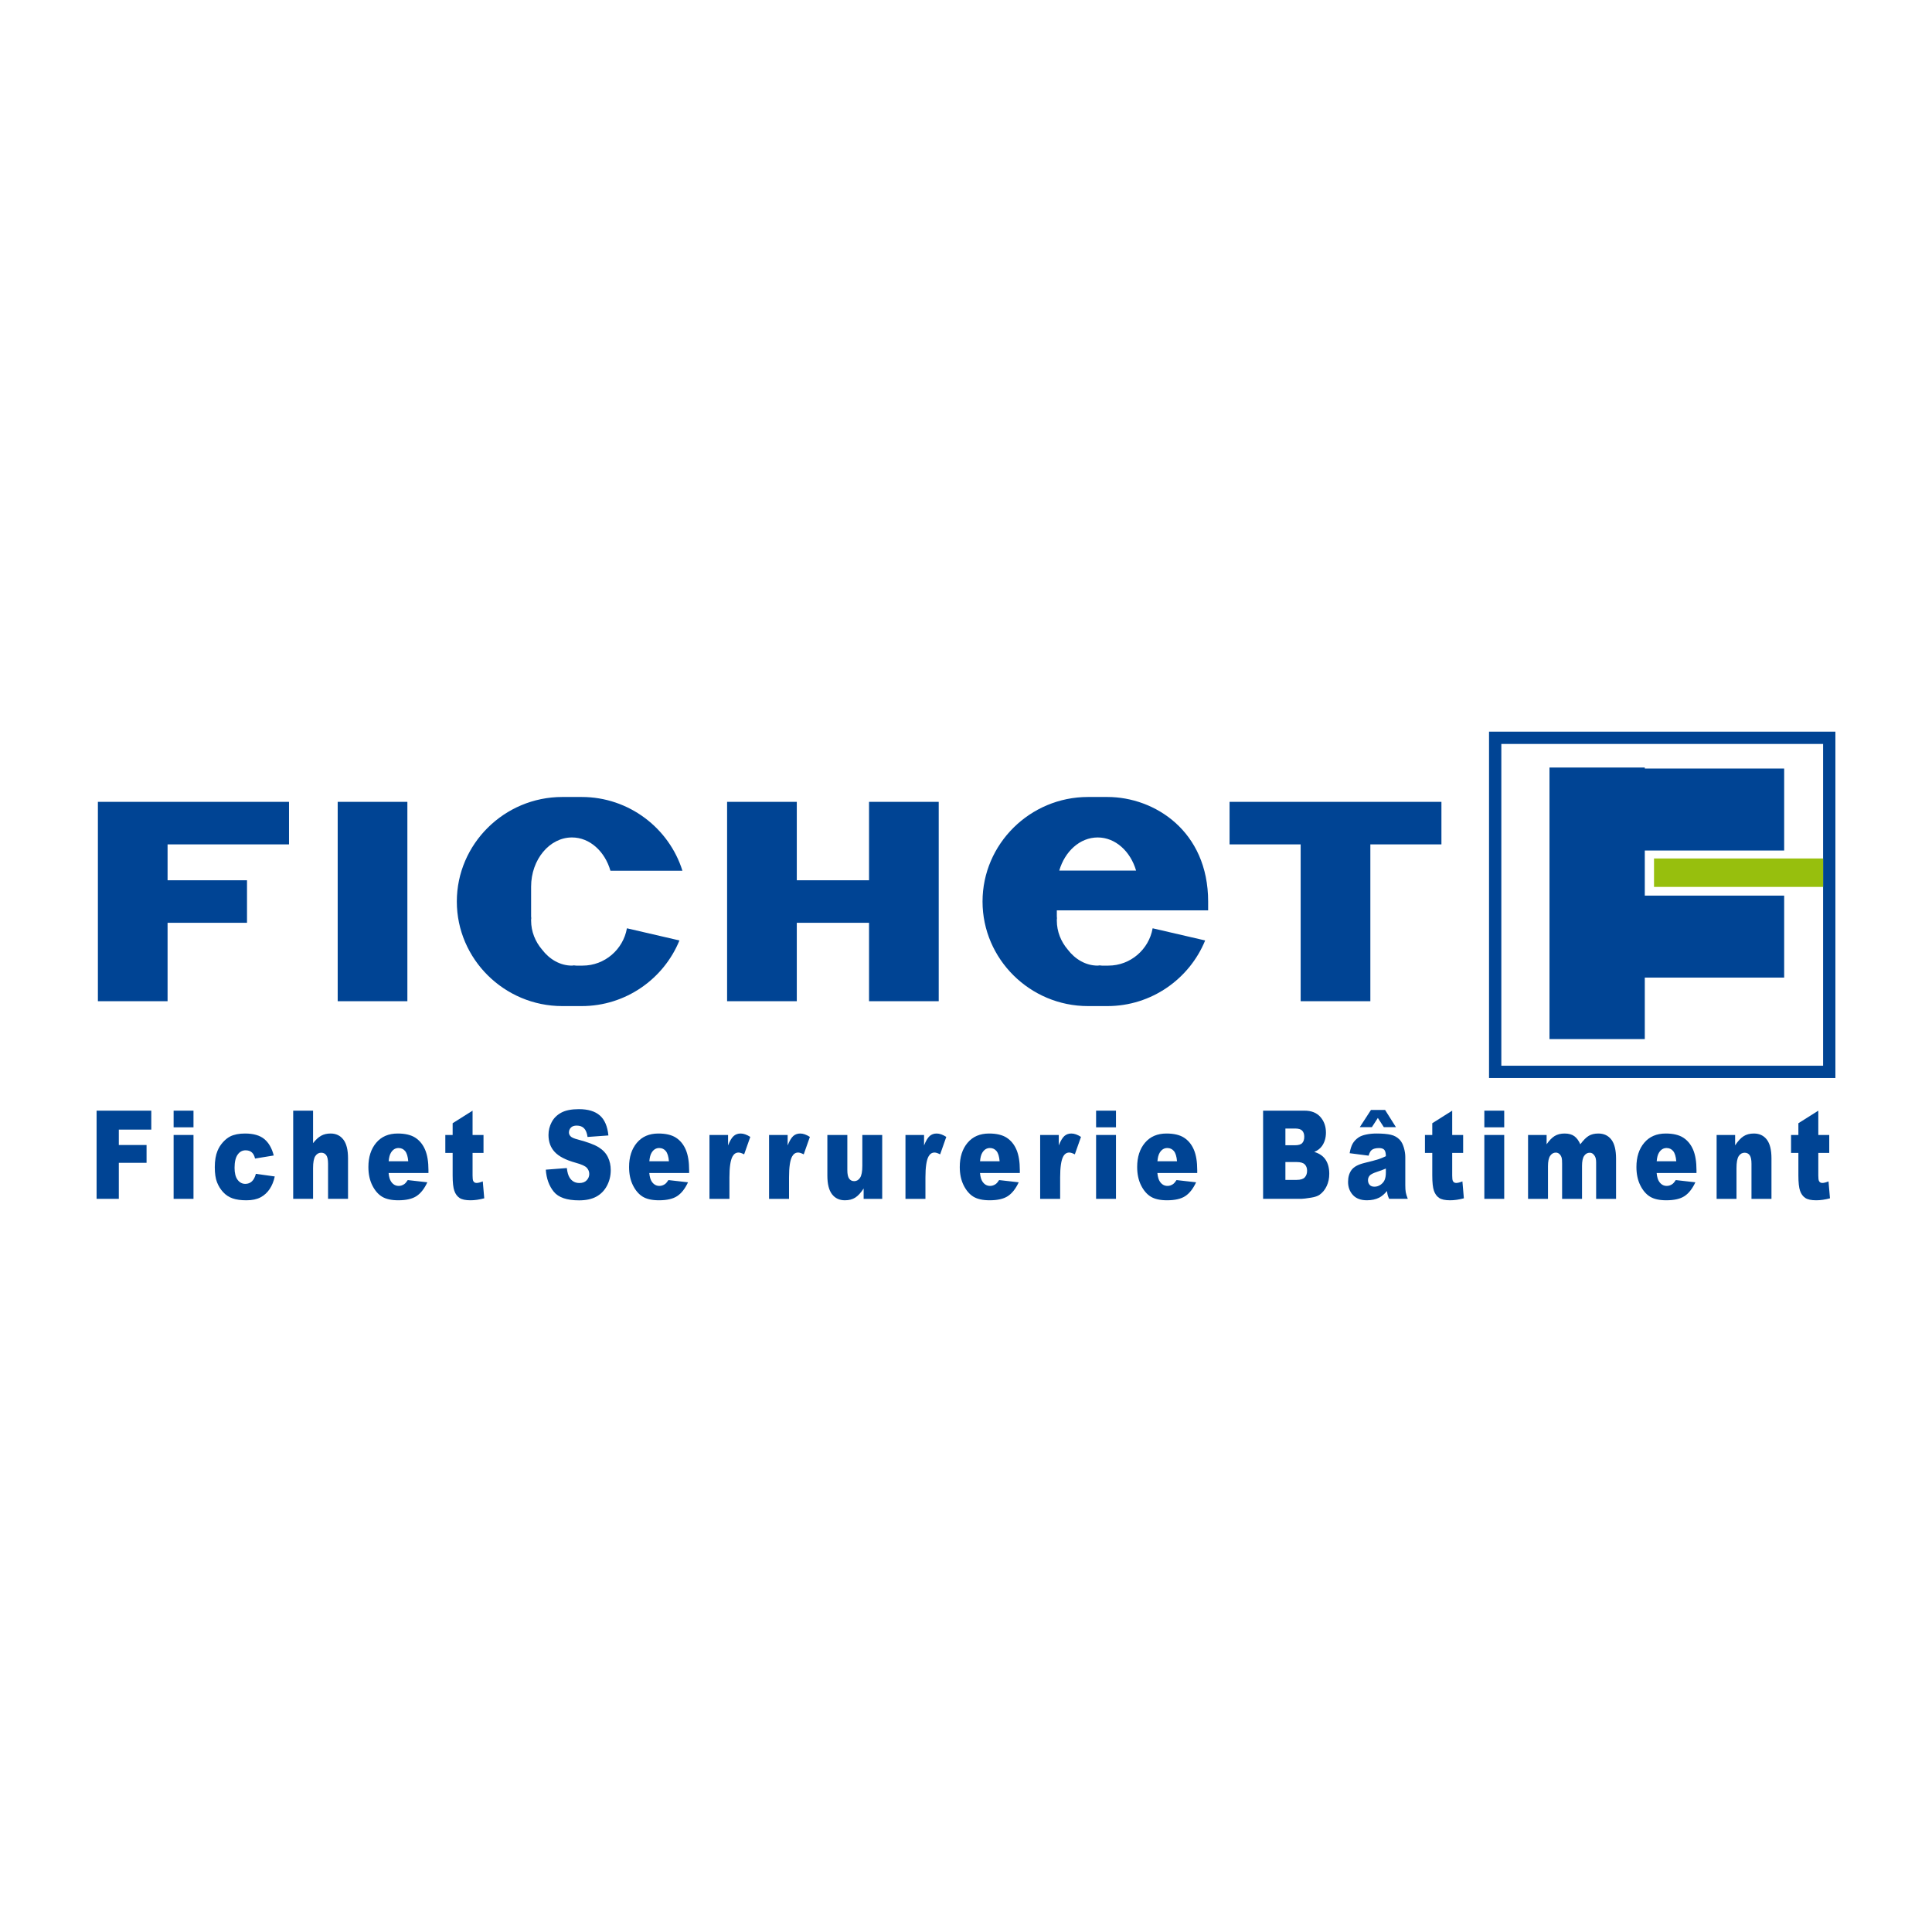
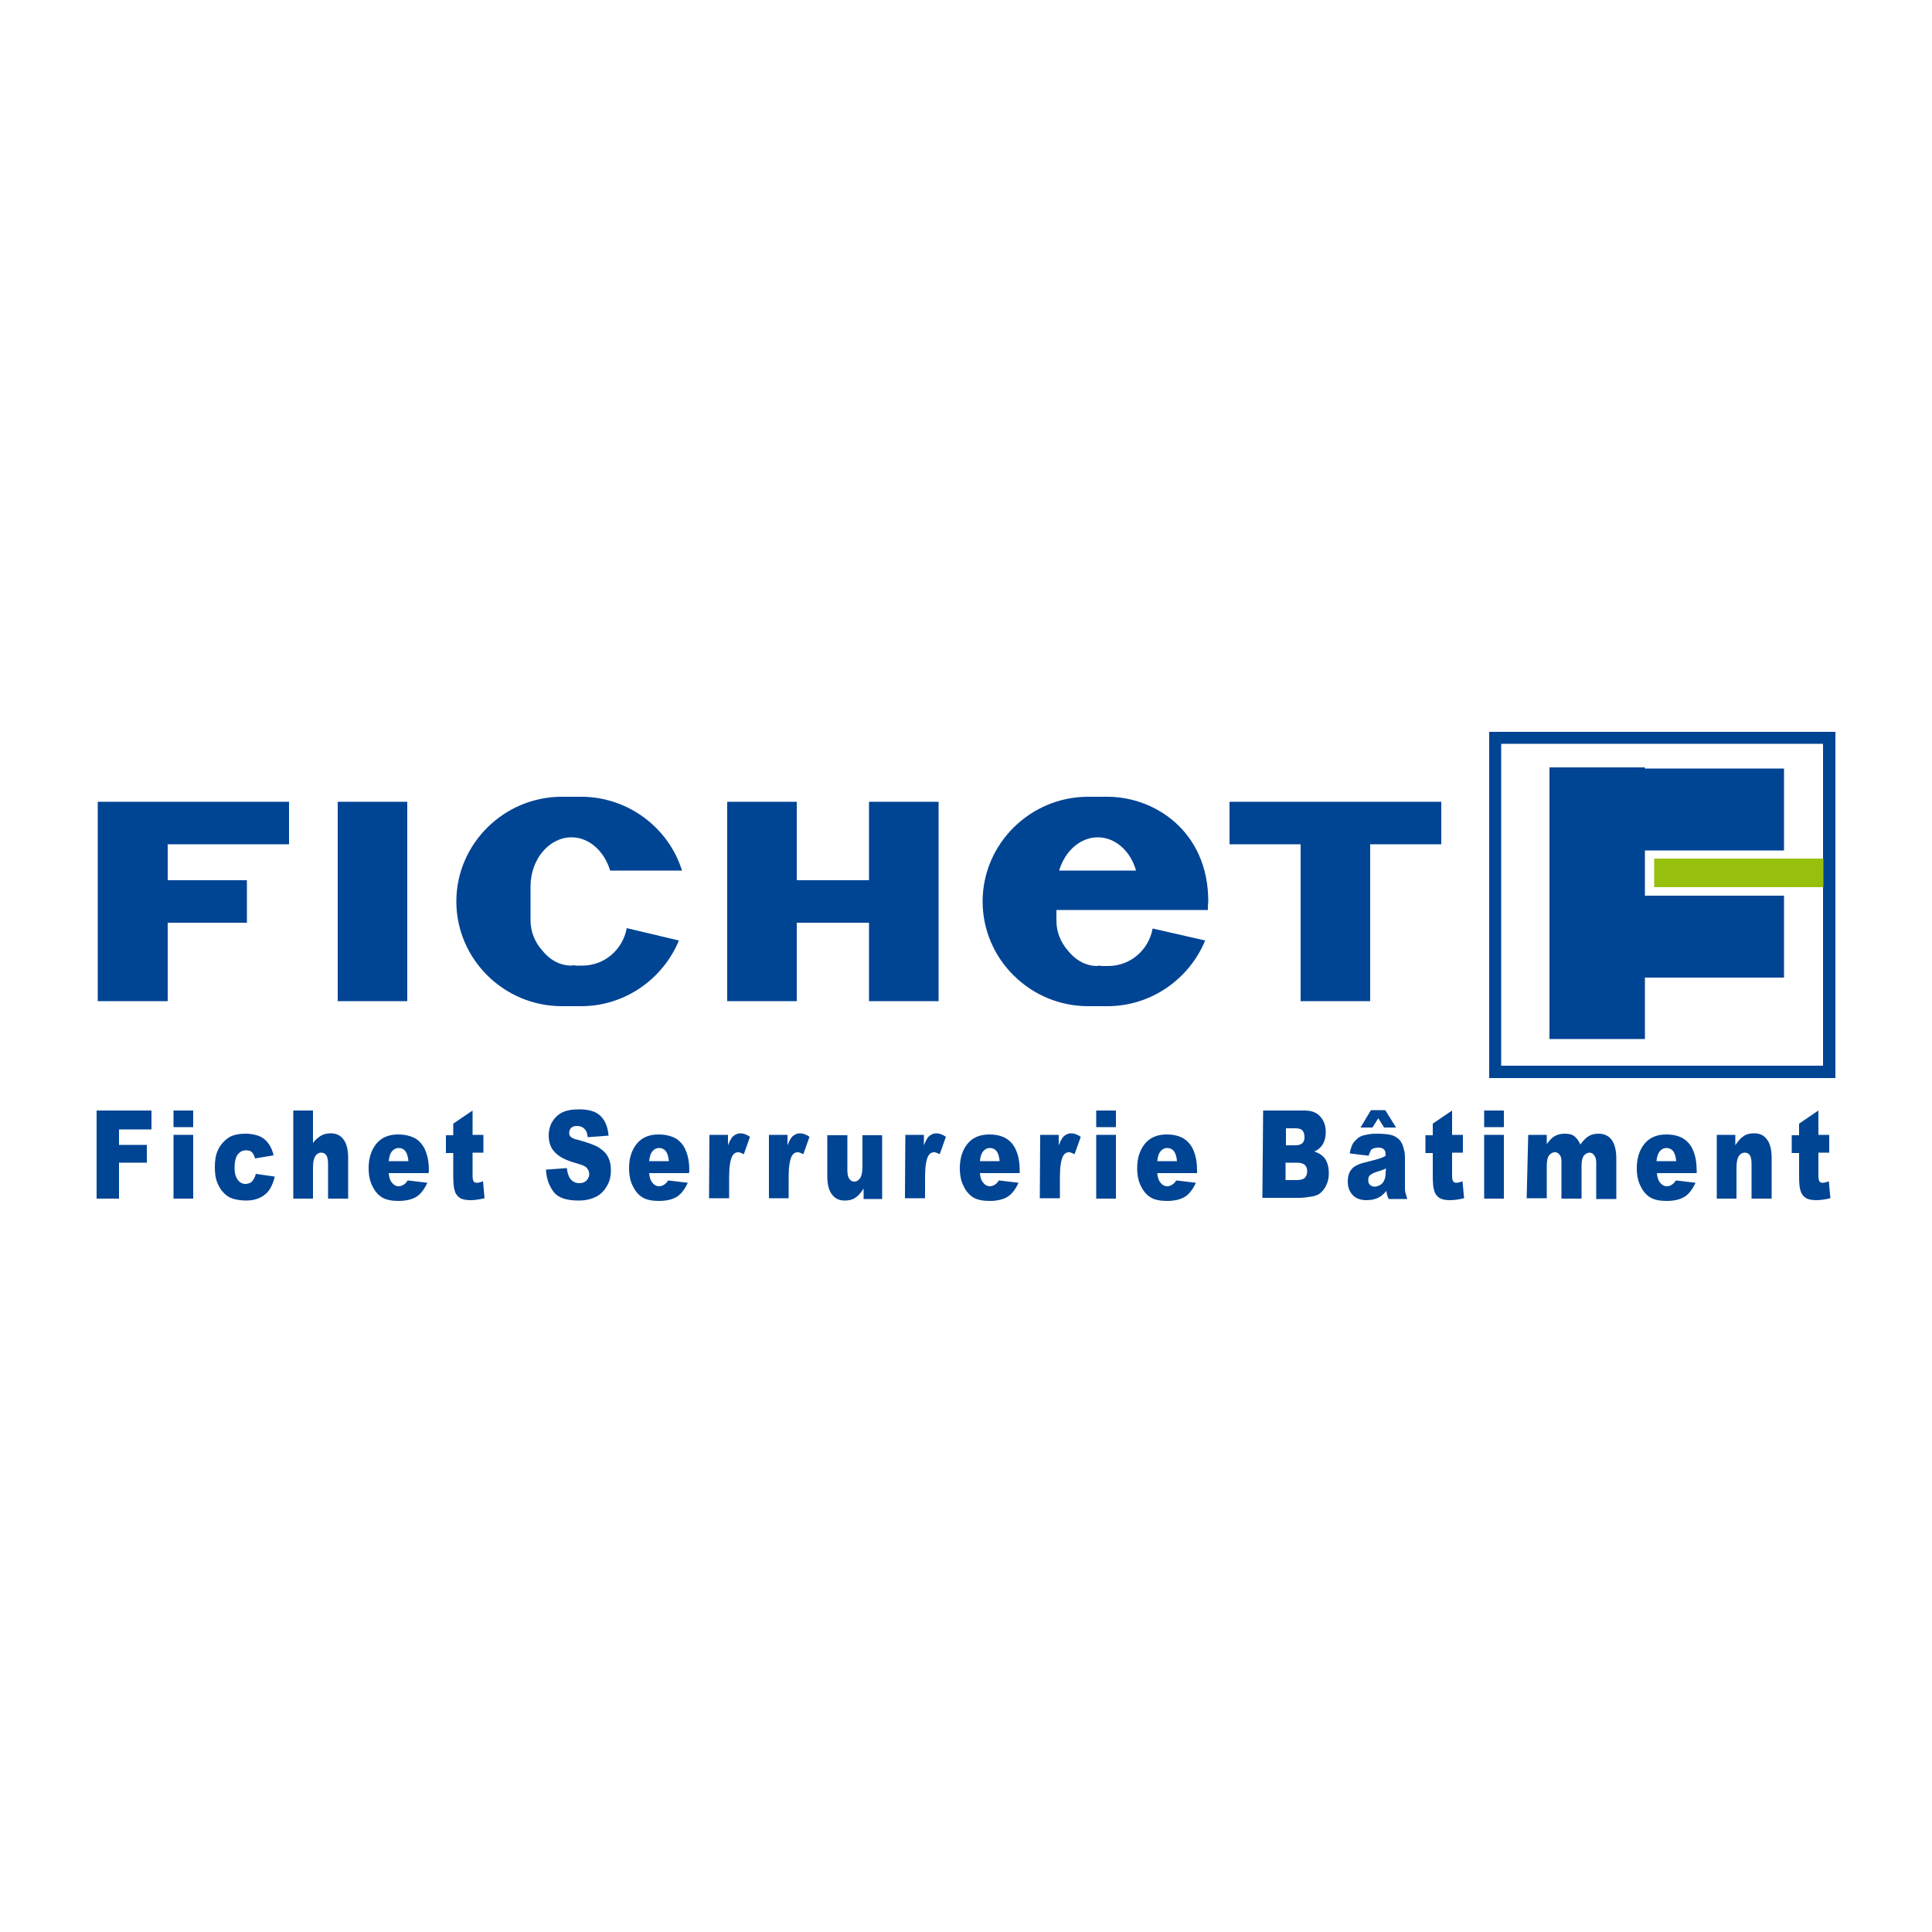
- <svg xmlns="http://www.w3.org/2000/svg" version="1.1" id="Calque_2" x="0px" y="0px" width="500px" height="500px" viewBox="0 0 500 500" enable-background="new 0 0 500 500" xml:space="preserve">
+ <svg xmlns="http://www.w3.org/2000/svg" version="1.1" id="Calque_2" x="0px" y="0px" viewBox="0 0 500 500" style="enable-background:new 0 0 500 500;" xml:space="preserve">
+   <style type="text/css">
+ 	.st0{fill:#004494;}
+ 	.st1{fill:#97BF0D;}
+ </style>
  <g>
-     <rect x="87.395" y="207.518" fill="#004494" width="18.033" height="51.595" />
-     <polygon fill="#004494" points="74.795,218.526 74.795,207.518 43.368,207.518 31.567,207.518 25.335,207.518 25.335,259.112    43.368,259.112 43.368,238.817 63.924,238.817 63.924,227.813 43.368,227.813 43.368,218.526  " />
-     <polygon fill="#004494" points="224.906,207.518 224.906,227.813 206.209,227.813 206.209,207.518 188.173,207.518    188.173,259.112 206.209,259.112 206.209,238.817 224.906,238.817 224.906,259.112 242.938,259.112 242.938,207.518  " />
-     <polygon fill="#004494" points="373.041,207.518 354.645,207.518 336.609,207.518 318.21,207.518 318.21,218.526 336.609,218.526    336.609,259.112 354.645,259.112 354.645,218.526 373.041,218.526  " />
-     <path fill="#004494" d="M162.247,240.241c-0.96,5.463-5.728,9.659-11.456,9.659h-1.678c-0.202,0-0.392-0.05-0.594-0.062   c-0.165,0.012-0.323,0.062-0.491,0.062c-3.071,0-5.821-1.622-7.758-4.162c-1.731-2.036-2.819-4.634-2.819-7.5v-0.233   c0-0.127,0.034-0.249,0.041-0.379c-0.006-0.155-0.041-0.298-0.041-0.457v-7.711c0-6.999,4.758-12.727,10.577-12.727   c4.618,0,8.522,3.63,9.955,8.622h18.632c-3.45-11.027-13.858-19.095-26.076-19.095h-5.022c-15.012,0-27.291,12.174-27.291,27.058   c0,14.881,12.279,27.058,27.291,27.058h5.022c11.421,0,21.246-7.058,25.298-16.985L162.247,240.241z" />
-     <path fill="#004494" d="M312.666,233.316c0-18.24-13.874-27.058-26.076-27.058h-5.02c-15.011,0-27.291,12.174-27.291,27.058   c0,14.881,12.28,27.058,27.291,27.058h5.02c11.425,0,21.246-7.058,25.302-16.985l-13.591-3.148   c-0.961,5.463-5.731,9.659-11.456,9.659h-1.679c-0.205,0-0.392-0.05-0.593-0.062c-0.165,0.012-0.323,0.062-0.491,0.062   c-3.071,0-5.821-1.622-7.761-4.162c-1.729-2.036-2.815-4.634-2.815-7.5v-0.233c0-0.127,0.034-0.249,0.037-0.379   c-0.003-0.155-0.037-0.298-0.037-0.457v-1.573h39.16v-1.029V233.316z M284.082,216.732c4.6,0,8.487,3.608,9.936,8.572h-19.881   C275.581,220.341,279.479,216.732,284.082,216.732z" />
-     <polygon fill="#004494" points="461.741,220.114 461.741,198.899 425.671,198.899 425.671,198.635 401.006,198.635    401.006,268.915 425.671,268.915 425.671,253.002 461.741,253.002 461.741,231.784 425.671,231.784 425.671,220.114  " />
-     <path fill="#004494" d="M471.817,192.534v83.274h-83.274v-83.274H471.817 M475,189.352h-89.64v89.64H475V189.352L475,189.352z" />
-     <rect x="428.058" y="222.171" fill="#97BF0D" width="43.76" height="7.36" />
+     <rect x="87.4" y="207.5" class="st0" width="18" height="51.6" />
+     <polygon class="st0" points="74.8,218.5 74.8,207.5 43.4,207.5 31.6,207.5 25.3,207.5 25.3,259.1 43.4,259.1 43.4,238.8    63.9,238.8 63.9,227.8 43.4,227.8 43.4,218.5  " />
+     <polygon class="st0" points="224.9,207.5 224.9,227.8 206.2,227.8 206.2,207.5 188.2,207.5 188.2,259.1 206.2,259.1 206.2,238.8    224.9,238.8 224.9,259.1 242.9,259.1 242.9,207.5  " />
+     <polygon class="st0" points="373,207.5 354.6,207.5 336.6,207.5 318.2,207.5 318.2,218.5 336.6,218.5 336.6,259.1 354.6,259.1    354.6,218.5 373,218.5  " />
+     <path class="st0" d="M162.2,240.2c-1,5.5-5.7,9.7-11.5,9.7h-1.7c-0.2,0-0.4-0.1-0.6-0.1c-0.2,0-0.3,0.1-0.5,0.1   c-3.1,0-5.8-1.6-7.8-4.2c-1.7-2-2.8-4.6-2.8-7.5V238c0-0.1,0-0.2,0-0.4c0-0.2,0-0.3,0-0.5v-7.7c0-7,4.8-12.7,10.6-12.7   c4.6,0,8.5,3.6,10,8.6h18.6c-3.4-11-13.9-19.1-26.1-19.1h-5c-15,0-27.3,12.2-27.3,27.1c0,14.9,12.3,27.1,27.3,27.1h5   c11.4,0,21.2-7.1,25.3-17L162.2,240.2z" />
+     <path class="st0" d="M312.7,233.3c0-18.2-13.9-27.1-26.1-27.1h-5c-15,0-27.3,12.2-27.3,27.1c0,14.9,12.3,27.1,27.3,27.1h5   c11.4,0,21.2-7.1,25.3-17l-13.6-3.1c-1,5.5-5.7,9.7-11.5,9.7h-1.7c-0.2,0-0.4-0.1-0.6-0.1c-0.2,0-0.3,0.1-0.5,0.1   c-3.1,0-5.8-1.6-7.8-4.2c-1.7-2-2.8-4.6-2.8-7.5V238c0-0.1,0-0.2,0-0.4c0-0.2,0-0.3,0-0.5v-1.6h39.2v-1L312.7,233.3L312.7,233.3z    M284.1,216.7c4.6,0,8.5,3.6,9.9,8.6h-19.9C275.6,220.3,279.5,216.7,284.1,216.7z" />
+     <polygon class="st0" points="461.7,220.1 461.7,198.9 425.7,198.9 425.7,198.6 401,198.6 401,268.9 425.7,268.9 425.7,253    461.7,253 461.7,231.8 425.7,231.8 425.7,220.1  " />
+     <path class="st0" d="M471.8,192.5v83.3h-83.3v-83.3L471.8,192.5 M475,189.4h-89.6V279H475V189.4L475,189.4z" />
+     <rect x="428.1" y="222.2" class="st1" width="43.8" height="7.4" />
    <g>
      <g>
-         <path fill="#004494" d="M25,287.438h14.153v4.904H30.75v3.984h7.18v4.609h-7.18v9.323H25V287.438z" />
-         <path fill="#004494" d="M44.931,287.438h5.144v4.311h-5.144V287.438z M44.931,293.729h5.144v16.531h-5.144V293.729z" />
-         <path fill="#004494" d="M66.218,303.786l4.889,0.681c-0.268,1.259-0.712,2.344-1.324,3.264c-0.615,0.916-1.401,1.631-2.359,2.141     c-0.957,0.507-2.172,0.762-3.646,0.762c-1.423,0-2.611-0.161-3.559-0.488c-0.948-0.326-1.762-0.857-2.443-1.588     c-0.684-0.73-1.218-1.588-1.607-2.573c-0.388-0.985-0.581-2.29-0.581-3.919c0-1.7,0.236-3.114,0.708-4.245     c0.345-0.83,0.817-1.573,1.414-2.231c0.6-0.659,1.215-1.15,1.846-1.471c1.004-0.51,2.288-0.765,3.854-0.765     c2.191,0,3.86,0.485,5.01,1.448c1.15,0.967,1.958,2.378,2.421,4.236l-4.839,0.793c-0.152-0.706-0.429-1.237-0.83-1.595     c-0.398-0.357-0.936-0.538-1.61-0.538c-0.852,0-1.542,0.377-2.067,1.129c-0.525,0.749-0.79,1.887-0.79,3.409     c0,1.358,0.261,2.387,0.783,3.093c0.522,0.702,1.188,1.057,1.999,1.057c0.671,0,1.24-0.215,1.697-0.641     C65.646,305.318,65.991,304.666,66.218,303.786z" />
-         <path fill="#004494" d="M75.877,287.438h5.144v8.407c0.7-0.893,1.393-1.532,2.086-1.915c0.689-0.385,1.507-0.578,2.452-0.578     c1.398,0,2.499,0.525,3.304,1.573c0.805,1.05,1.206,2.657,1.206,4.826v10.508h-5.168v-9.091c0-1.038-0.155-1.771-0.466-2.203     c-0.314-0.429-0.752-0.644-1.314-0.644c-0.625,0-1.128,0.289-1.517,0.87c-0.389,0.581-0.582,1.626-0.582,3.13v7.938h-5.144     V287.438z" />
-         <path fill="#004494" d="M110.885,303.568h-10.313c0.093,1.014,0.317,1.771,0.671,2.27c0.497,0.718,1.147,1.075,1.946,1.075     c0.506,0,0.985-0.155,1.442-0.467c0.276-0.198,0.575-0.547,0.895-1.044l5.069,0.575c-0.774,1.662-1.709,2.853-2.807,3.574     c-1.094,0.721-2.667,1.081-4.711,1.081c-1.778,0-3.177-0.308-4.196-0.926c-1.02-0.619-1.865-1.598-2.536-2.943     c-0.668-1.343-1.004-2.922-1.004-4.736c0-2.586,0.671-4.678,2.017-6.275c1.343-1.598,3.198-2.399,5.566-2.399     c1.92,0,3.437,0.36,4.55,1.075c1.109,0.719,1.958,1.756,2.539,3.114c0.582,1.361,0.871,3.13,0.871,5.309V303.568z      M105.654,300.532c-0.1-1.225-0.37-2.101-0.802-2.633c-0.435-0.528-1.004-0.792-1.712-0.792c-0.817,0-1.47,0.397-1.958,1.199     c-0.314,0.497-0.51,1.24-0.594,2.226H105.654z" />
-         <path fill="#004494" d="M122.301,287.438v6.29h2.831v4.641h-2.831v5.853c0,0.705,0.056,1.171,0.165,1.398     c0.168,0.354,0.463,0.528,0.886,0.528c0.379,0,0.911-0.134,1.591-0.404l0.379,4.376c-1.271,0.342-2.458,0.513-3.562,0.513     c-1.284,0-2.225-0.202-2.832-0.605c-0.606-0.404-1.057-1.02-1.346-1.844c-0.292-0.823-0.438-2.156-0.438-4.003v-5.812h-1.896     v-4.641h1.896v-3.036L122.301,287.438z" />
-         <path fill="#004494" d="M141.253,302.711l5.445-0.42c0.118,1.091,0.361,1.918,0.721,2.489c0.591,0.924,1.433,1.384,2.53,1.384     c0.814,0,1.445-0.233,1.887-0.709c0.444-0.469,0.665-1.02,0.665-1.638c0-0.591-0.211-1.122-0.631-1.588     c-0.423-0.467-1.398-0.908-2.934-1.324c-2.511-0.696-4.301-1.619-5.371-2.772c-1.078-1.15-1.616-2.62-1.616-4.404     c0-1.175,0.273-2.281,0.827-3.325c0.55-1.044,1.38-1.861,2.489-2.458c1.106-0.597,2.626-0.898,4.556-0.898     c2.368,0,4.171,0.544,5.414,1.629c1.243,1.084,1.983,2.809,2.219,5.178l-5.396,0.388c-0.146-1.028-0.444-1.774-0.904-2.24     c-0.46-0.47-1.094-0.702-1.902-0.702c-0.666,0-1.169,0.174-1.504,0.521c-0.336,0.349-0.507,0.771-0.507,1.269     c0,0.363,0.14,0.689,0.42,0.981c0.267,0.302,0.907,0.582,1.92,0.84c2.502,0.665,4.292,1.336,5.377,2.017     c1.082,0.681,1.871,1.523,2.362,2.53c0.494,1.007,0.74,2.135,0.74,3.378c0,1.461-0.329,2.81-0.985,4.047     c-0.659,1.233-1.576,2.172-2.756,2.81c-1.178,0.64-2.667,0.957-4.46,0.957c-3.152,0-5.333-0.746-6.545-2.241     C142.098,306.913,141.411,305.014,141.253,302.711z" />
-         <path fill="#004494" d="M178.346,303.568h-10.312c0.093,1.014,0.317,1.771,0.671,2.27c0.498,0.718,1.147,1.075,1.946,1.075     c0.507,0,0.985-0.155,1.442-0.467c0.277-0.198,0.575-0.547,0.896-1.044l5.069,0.575c-0.774,1.662-1.709,2.853-2.807,3.574     c-1.094,0.721-2.667,1.081-4.711,1.081c-1.778,0-3.176-0.308-4.196-0.926c-1.02-0.619-1.865-1.598-2.536-2.943     c-0.668-1.343-1.004-2.922-1.004-4.736c0-2.586,0.671-4.678,2.017-6.275c1.343-1.598,3.198-2.399,5.566-2.399     c1.921,0,3.438,0.36,4.55,1.075c1.11,0.719,1.958,1.756,2.54,3.114c0.581,1.361,0.87,3.13,0.87,5.309V303.568z M173.116,300.532     c-0.1-1.225-0.37-2.101-0.802-2.633c-0.435-0.528-1.004-0.792-1.712-0.792c-0.817,0-1.47,0.397-1.958,1.199     c-0.314,0.497-0.51,1.24-0.593,2.226H173.116z" />
-         <path fill="#004494" d="M183.608,293.729h4.814v2.707c0.463-1.172,0.941-1.979,1.436-2.421c0.491-0.441,1.1-0.662,1.825-0.662     c0.758,0,1.588,0.292,2.492,0.874l-1.594,4.516c-0.606-0.311-1.088-0.467-1.439-0.467c-0.674,0-1.196,0.342-1.569,1.026     c-0.528,0.966-0.796,2.771-0.796,5.417v5.541h-5.168V293.729z" />
-         <path fill="#004494" d="M199.03,293.729h4.814v2.707c0.463-1.172,0.942-1.979,1.436-2.421c0.491-0.441,1.1-0.662,1.824-0.662     c0.758,0,1.588,0.292,2.493,0.874l-1.594,4.516c-0.606-0.311-1.088-0.467-1.439-0.467c-0.675,0-1.197,0.342-1.57,1.026     c-0.528,0.966-0.795,2.771-0.795,5.417v5.541h-5.168V293.729z" />
-         <path fill="#004494" d="M228.316,310.26h-4.805v-2.679c-0.715,1.101-1.439,1.887-2.166,2.353     c-0.73,0.466-1.625,0.699-2.686,0.699c-1.417,0-2.526-0.521-3.332-1.563c-0.802-1.044-1.206-2.65-1.206-4.82v-10.521h5.168v9.091     c0,1.038,0.155,1.771,0.469,2.21c0.311,0.436,0.749,0.652,1.314,0.652c0.612,0,1.116-0.289,1.507-0.87     c0.395-0.581,0.591-1.622,0.591-3.126v-7.957h5.144V310.26z" />
-         <path fill="#004494" d="M234.333,293.729h4.814v2.707c0.463-1.172,0.942-1.979,1.436-2.421c0.491-0.441,1.1-0.662,1.824-0.662     c0.758,0,1.588,0.292,2.493,0.874l-1.594,4.516c-0.606-0.311-1.088-0.467-1.439-0.467c-0.674,0-1.196,0.342-1.569,1.026     c-0.528,0.966-0.795,2.771-0.795,5.417v5.541h-5.168V293.729z" />
-         <path fill="#004494" d="M263.933,303.568h-10.312c0.093,1.014,0.316,1.771,0.671,2.27c0.497,0.718,1.144,1.075,1.945,1.075     c0.507,0,0.985-0.155,1.439-0.467c0.279-0.198,0.578-0.547,0.898-1.044l5.068,0.575c-0.776,1.662-1.712,2.853-2.806,3.574     c-1.095,0.721-2.667,1.081-4.715,1.081c-1.778,0-3.177-0.308-4.196-0.926c-1.02-0.619-1.861-1.598-2.533-2.943     c-0.668-1.343-1.004-2.922-1.004-4.736c0-2.586,0.671-4.678,2.017-6.275c1.343-1.598,3.198-2.399,5.566-2.399     c1.921,0,3.438,0.36,4.547,1.075c1.112,0.719,1.961,1.756,2.542,3.114c0.581,1.361,0.87,3.13,0.87,5.309V303.568z      M258.702,300.532c-0.103-1.225-0.37-2.101-0.802-2.633c-0.436-0.528-1.007-0.792-1.713-0.792c-0.817,0-1.47,0.397-1.961,1.199     c-0.311,0.497-0.51,1.24-0.594,2.226H258.702z" />
-         <path fill="#004494" d="M269.194,293.729h4.817v2.707c0.463-1.172,0.942-1.979,1.433-2.421c0.494-0.441,1.104-0.662,1.828-0.662     c0.758,0,1.588,0.292,2.489,0.874l-1.595,4.516c-0.605-0.311-1.084-0.467-1.438-0.467c-0.675,0-1.196,0.342-1.566,1.026     c-0.531,0.966-0.796,2.771-0.796,5.417v5.541h-5.172V293.729z" />
-         <path fill="#004494" d="M283.668,287.438h5.145v4.311h-5.145V287.438z M283.668,293.729h5.145v16.531h-5.145V293.729z" />
-         <path fill="#004494" d="M309.844,303.568h-10.313c0.094,1.014,0.317,1.771,0.672,2.27c0.497,0.718,1.144,1.075,1.945,1.075     c0.507,0,0.985-0.155,1.438-0.467c0.28-0.198,0.578-0.547,0.898-1.044l5.069,0.575c-0.777,1.662-1.713,2.853-2.807,3.574     c-1.094,0.721-2.667,1.081-4.715,1.081c-1.777,0-3.176-0.308-4.195-0.926c-1.02-0.619-1.862-1.598-2.533-2.943     c-0.668-1.343-1.004-2.922-1.004-4.736c0-2.586,0.671-4.678,2.014-6.275c1.346-1.598,3.201-2.399,5.569-2.399     c1.921,0,3.438,0.36,4.547,1.075c1.113,0.719,1.962,1.756,2.543,3.114c0.581,1.361,0.87,3.13,0.87,5.309V303.568z      M304.613,300.532c-0.103-1.225-0.37-2.101-0.803-2.633c-0.435-0.528-1.007-0.792-1.712-0.792c-0.817,0-1.47,0.397-1.961,1.199     c-0.312,0.497-0.51,1.24-0.594,2.226H304.613z" />
-         <path fill="#004494" d="M326.888,287.438h10.716c1.787,0,3.158,0.544,4.115,1.635c0.954,1.088,1.433,2.439,1.433,4.047     c0,1.349-0.342,2.508-1.022,3.471c-0.457,0.646-1.122,1.153-1.998,1.526c1.333,0.395,2.312,1.072,2.939,2.032     c0.628,0.961,0.942,2.167,0.942,3.621c0,1.181-0.224,2.244-0.672,3.188c-0.444,0.945-1.057,1.691-1.83,2.241     c-0.482,0.345-1.206,0.594-2.176,0.749c-1.29,0.208-2.145,0.311-2.564,0.311h-9.883V287.438z M332.662,296.39h2.489     c0.896,0,1.517-0.19,1.865-0.569c0.351-0.376,0.525-0.926,0.525-1.641c0-0.665-0.175-1.185-0.525-1.558     c-0.349-0.373-0.958-0.56-1.824-0.56h-2.53V296.39z M332.662,305.355h2.922c0.984,0,1.678-0.214,2.082-0.646     c0.407-0.432,0.609-1.007,0.609-1.734c0-0.674-0.202-1.215-0.601-1.625c-0.4-0.41-1.103-0.615-2.104-0.615h-2.909V305.355z" />
-         <path fill="#004494" d="M354.2,299.084l-4.917-0.638c0.187-1.06,0.454-1.893,0.802-2.498c0.352-0.609,0.854-1.135,1.511-1.582     c0.473-0.32,1.122-0.572,1.945-0.746c0.827-0.177,1.719-0.268,2.68-0.268c1.541,0,2.781,0.109,3.717,0.32     c0.936,0.215,1.713,0.656,2.337,1.33c0.438,0.47,0.783,1.132,1.035,1.986c0.255,0.857,0.379,1.675,0.379,2.452v7.301     c0,0.776,0.041,1.389,0.121,1.827c0.081,0.441,0.255,1.007,0.525,1.69h-4.826c-0.196-0.426-0.323-0.749-0.38-0.973     c-0.059-0.224-0.117-0.575-0.177-1.051c-0.675,0.799-1.346,1.371-2.011,1.713c-0.91,0.457-1.968,0.684-3.173,0.684     c-1.601,0-2.816-0.457-3.646-1.37c-0.83-0.911-1.244-2.039-1.244-3.379c0-1.255,0.299-2.284,0.898-3.096     c0.597-0.808,1.7-1.41,3.311-1.806c1.93-0.476,3.179-0.811,3.754-1.004c0.572-0.192,1.178-0.444,1.818-0.755     c0-0.777-0.131-1.324-0.392-1.635s-0.721-0.466-1.377-0.466c-0.842,0-1.477,0.164-1.896,0.497     C354.666,297.881,354.402,298.369,354.2,299.084z M354.807,287.252h3.651l2.807,4.45h-3.136l-1.542-2.38l-1.541,2.38h-3.133     L354.807,287.252z M358.66,302.416c-0.709,0.311-1.445,0.587-2.21,0.826c-1.047,0.342-1.706,0.678-1.985,1.007     c-0.286,0.342-0.43,0.733-0.43,1.169c0,0.497,0.141,0.904,0.423,1.222c0.283,0.316,0.696,0.476,1.246,0.476     c0.572,0,1.104-0.172,1.598-0.514c0.494-0.345,0.843-0.761,1.048-1.255c0.208-0.491,0.311-1.132,0.311-1.918V302.416z" />
-         <path fill="#004494" d="M375.828,287.438v6.29h2.832v4.641h-2.832v5.853c0,0.705,0.053,1.171,0.165,1.398     c0.168,0.354,0.463,0.528,0.883,0.528c0.379,0,0.91-0.134,1.594-0.404l0.377,4.376c-1.271,0.342-2.459,0.513-3.563,0.513     c-1.28,0-2.225-0.202-2.831-0.605c-0.606-0.404-1.057-1.02-1.346-1.844c-0.292-0.823-0.436-2.156-0.436-4.003v-5.812h-1.896     v-4.641h1.896v-3.036L375.828,287.438z" />
-         <path fill="#004494" d="M384.146,287.438h5.144v4.311h-5.144V287.438z M384.146,293.729h5.144v16.531h-5.144V293.729z" />
-         <path fill="#004494" d="M395.458,293.729h4.805v2.412c0.69-1.007,1.39-1.722,2.092-2.147c0.706-0.426,1.558-0.641,2.552-0.641     c1.072,0,1.921,0.236,2.546,0.702c0.621,0.467,1.134,1.163,1.528,2.086c0.809-1.078,1.545-1.812,2.21-2.203     c0.665-0.389,1.485-0.585,2.462-0.585c1.438,0,2.561,0.528,3.369,1.582c0.808,1.054,1.212,2.701,1.212,4.945v10.38h-5.156v-9.417     c0-0.746-0.118-1.302-0.354-1.666c-0.345-0.571-0.771-0.854-1.283-0.854c-0.606,0-1.091,0.268-1.461,0.809     c-0.37,0.54-0.553,1.407-0.553,2.601v8.528h-5.156v-9.106c0-0.724-0.034-1.218-0.103-1.479c-0.112-0.413-0.302-0.748-0.572-1.003     s-0.587-0.38-0.951-0.38c-0.59,0-1.078,0.273-1.457,0.824c-0.38,0.55-0.572,1.454-0.572,2.71v8.435h-5.156V293.729z" />
-         <path fill="#004494" d="M439.051,303.568h-10.313c0.093,1.014,0.316,1.771,0.671,2.27c0.497,0.718,1.144,1.075,1.946,1.075     c0.506,0,0.984-0.155,1.438-0.467c0.28-0.198,0.578-0.547,0.898-1.044l5.069,0.575c-0.777,1.662-1.713,2.853-2.807,3.574     c-1.095,0.721-2.667,1.081-4.715,1.081c-1.778,0-3.177-0.308-4.196-0.926c-1.019-0.619-1.861-1.598-2.532-2.943     c-0.669-1.343-1.004-2.922-1.004-4.736c0-2.586,0.671-4.678,2.014-6.275c1.346-1.598,3.201-2.399,5.569-2.399     c1.921,0,3.438,0.36,4.547,1.075c1.112,0.719,1.961,1.756,2.542,3.114c0.582,1.361,0.871,3.13,0.871,5.309V303.568z      M433.819,300.532c-0.103-1.225-0.369-2.101-0.802-2.633c-0.435-0.528-1.007-0.792-1.712-0.792c-0.817,0-1.471,0.397-1.962,1.199     c-0.311,0.497-0.51,1.24-0.593,2.226H433.819z" />
-         <path fill="#004494" d="M444.259,293.729h4.79v2.691c0.718-1.1,1.441-1.886,2.176-2.358c0.729-0.473,1.625-0.709,2.679-0.709     c1.423,0,2.536,0.522,3.341,1.566c0.805,1.045,1.209,2.654,1.209,4.833v10.508h-5.172v-9.091c0-1.038-0.155-1.771-0.466-2.203     c-0.311-0.429-0.749-0.644-1.314-0.644c-0.625,0-1.128,0.289-1.517,0.87s-0.581,1.626-0.581,3.13v7.938h-5.145V293.729z" />
-         <path fill="#004494" d="M470.577,287.438v6.29h2.831v4.641h-2.831v5.853c0,0.705,0.053,1.171,0.165,1.398     c0.168,0.354,0.463,0.528,0.883,0.528c0.379,0,0.91-0.134,1.594-0.404l0.376,4.376c-1.271,0.342-2.458,0.513-3.562,0.513     c-1.28,0-2.225-0.202-2.831-0.605c-0.606-0.404-1.057-1.02-1.346-1.844c-0.292-0.823-0.436-2.156-0.436-4.003v-5.812h-1.896     v-4.641h1.896v-3.036L470.577,287.438z" />
+         <path class="st0" d="M25,287.4h14.2v4.9h-8.4v4h7.2v4.6h-7.2v9.3H25V287.4z" />
+         <path class="st0" d="M44.9,287.4h5.1v4.3h-5.1V287.4z M44.9,293.7h5.1v16.5h-5.1V293.7z" />
+         <path class="st0" d="M66.2,303.8l4.9,0.7c-0.3,1.3-0.7,2.3-1.3,3.3c-0.6,0.9-1.4,1.6-2.4,2.1c-1,0.5-2.2,0.8-3.6,0.8     c-1.4,0-2.6-0.2-3.6-0.5c-0.9-0.3-1.8-0.9-2.4-1.6c-0.7-0.7-1.2-1.6-1.6-2.6c-0.4-1-0.6-2.3-0.6-3.9c0-1.7,0.2-3.1,0.7-4.2     c0.3-0.8,0.8-1.6,1.4-2.2c0.6-0.7,1.2-1.1,1.8-1.5c1-0.5,2.3-0.8,3.9-0.8c2.2,0,3.9,0.5,5,1.4c1.2,1,2,2.4,2.4,4.2l-4.8,0.8     c-0.2-0.7-0.4-1.2-0.8-1.6c-0.4-0.4-0.9-0.5-1.6-0.5c-0.9,0-1.5,0.4-2.1,1.1c-0.5,0.7-0.8,1.9-0.8,3.4c0,1.4,0.3,2.4,0.8,3.1     c0.5,0.7,1.2,1.1,2,1.1c0.7,0,1.2-0.2,1.7-0.6C65.6,305.3,66,304.7,66.2,303.8z" />
+         <path class="st0" d="M75.9,287.4H81v8.4c0.7-0.9,1.4-1.5,2.1-1.9c0.7-0.4,1.5-0.6,2.5-0.6c1.4,0,2.5,0.5,3.3,1.6     c0.8,1,1.2,2.7,1.2,4.8v10.5h-5.2v-9.1c0-1-0.2-1.8-0.5-2.2c-0.3-0.4-0.8-0.6-1.3-0.6c-0.6,0-1.1,0.3-1.5,0.9s-0.6,1.6-0.6,3.1     v7.9h-5.1L75.9,287.4L75.9,287.4z" />
+         <path class="st0" d="M110.9,303.6h-10.3c0.1,1,0.3,1.8,0.7,2.3c0.5,0.7,1.1,1.1,1.9,1.1c0.5,0,1-0.2,1.4-0.5     c0.3-0.2,0.6-0.5,0.9-1l5.1,0.6c-0.8,1.7-1.7,2.9-2.8,3.6c-1.1,0.7-2.7,1.1-4.7,1.1c-1.8,0-3.2-0.3-4.2-0.9     c-1-0.6-1.9-1.6-2.5-2.9c-0.7-1.3-1-2.9-1-4.7c0-2.6,0.7-4.7,2-6.3c1.3-1.6,3.2-2.4,5.6-2.4c1.9,0,3.4,0.4,4.6,1.1     c1.1,0.7,2,1.8,2.5,3.1c0.6,1.4,0.9,3.1,0.9,5.3L110.9,303.6L110.9,303.6z M105.7,300.5c-0.1-1.2-0.4-2.1-0.8-2.6     c-0.4-0.5-1-0.8-1.7-0.8c-0.8,0-1.5,0.4-2,1.2c-0.3,0.5-0.5,1.2-0.6,2.2L105.7,300.5L105.7,300.5z" />
+         <path class="st0" d="M122.3,287.4v6.3h2.8v4.6h-2.8v5.9c0,0.7,0.1,1.2,0.2,1.4c0.2,0.4,0.5,0.5,0.9,0.5c0.4,0,0.9-0.1,1.6-0.4     l0.4,4.4c-1.3,0.3-2.5,0.5-3.6,0.5c-1.3,0-2.2-0.2-2.8-0.6c-0.6-0.4-1.1-1-1.3-1.8c-0.3-0.8-0.4-2.2-0.4-4v-5.8h-1.9v-4.6h1.9v-3     L122.3,287.4z" />
+         <path class="st0" d="M141.3,302.7l5.4-0.4c0.1,1.1,0.4,1.9,0.7,2.5c0.6,0.9,1.4,1.4,2.5,1.4c0.8,0,1.4-0.2,1.9-0.7     c0.4-0.5,0.7-1,0.7-1.6c0-0.6-0.2-1.1-0.6-1.6c-0.4-0.5-1.4-0.9-2.9-1.3c-2.5-0.7-4.3-1.6-5.4-2.8c-1.1-1.1-1.6-2.6-1.6-4.4     c0-1.2,0.3-2.3,0.8-3.3c0.6-1,1.4-1.9,2.5-2.5c1.1-0.6,2.6-0.9,4.6-0.9c2.4,0,4.2,0.5,5.4,1.6c1.2,1.1,2,2.8,2.2,5.2l-5.4,0.4     c-0.1-1-0.4-1.8-0.9-2.2c-0.5-0.5-1.1-0.7-1.9-0.7c-0.7,0-1.2,0.2-1.5,0.5c-0.3,0.3-0.5,0.8-0.5,1.3c0,0.4,0.1,0.7,0.4,1     c0.3,0.3,0.9,0.6,1.9,0.8c2.5,0.7,4.3,1.3,5.4,2c1.1,0.7,1.9,1.5,2.4,2.5c0.5,1,0.7,2.1,0.7,3.4c0,1.5-0.3,2.8-1,4     c-0.7,1.2-1.6,2.2-2.8,2.8c-1.2,0.6-2.7,1-4.5,1c-3.2,0-5.3-0.7-6.5-2.2C142.1,306.9,141.4,305,141.3,302.7z" />
+         <path class="st0" d="M178.3,303.6H168c0.1,1,0.3,1.8,0.7,2.3c0.5,0.7,1.1,1.1,1.9,1.1c0.5,0,1-0.2,1.4-0.5c0.3-0.2,0.6-0.5,0.9-1     l5.1,0.6c-0.8,1.7-1.7,2.9-2.8,3.6c-1.1,0.7-2.7,1.1-4.7,1.1c-1.8,0-3.2-0.3-4.2-0.9c-1-0.6-1.9-1.6-2.5-2.9     c-0.7-1.3-1-2.9-1-4.7c0-2.6,0.7-4.7,2-6.3c1.3-1.6,3.2-2.4,5.6-2.4c1.9,0,3.4,0.4,4.6,1.1c1.1,0.7,2,1.8,2.5,3.1     c0.6,1.4,0.9,3.1,0.9,5.3L178.3,303.6L178.3,303.6z M173.1,300.5c-0.1-1.2-0.4-2.1-0.8-2.6c-0.4-0.5-1-0.8-1.7-0.8     c-0.8,0-1.5,0.4-2,1.2c-0.3,0.5-0.5,1.2-0.6,2.2L173.1,300.5L173.1,300.5z" />
+         <path class="st0" d="M183.6,293.7h4.8v2.7c0.5-1.2,0.9-2,1.4-2.4c0.5-0.4,1.1-0.7,1.8-0.7c0.8,0,1.6,0.3,2.5,0.9l-1.6,4.5     c-0.6-0.3-1.1-0.5-1.4-0.5c-0.7,0-1.2,0.3-1.6,1c-0.5,1-0.8,2.8-0.8,5.4v5.5h-5.2L183.6,293.7L183.6,293.7z" />
+         <path class="st0" d="M199,293.7h4.8v2.7c0.5-1.2,0.9-2,1.4-2.4c0.5-0.4,1.1-0.7,1.8-0.7c0.8,0,1.6,0.3,2.5,0.9l-1.6,4.5     c-0.6-0.3-1.1-0.5-1.4-0.5c-0.7,0-1.2,0.3-1.6,1c-0.5,1-0.8,2.8-0.8,5.4v5.5H199L199,293.7L199,293.7z" />
+         <path class="st0" d="M228.3,310.3h-4.8v-2.7c-0.7,1.1-1.4,1.9-2.2,2.4c-0.7,0.5-1.6,0.7-2.7,0.7c-1.4,0-2.5-0.5-3.3-1.6     c-0.8-1-1.2-2.6-1.2-4.8v-10.5h5.2v9.1c0,1,0.2,1.8,0.5,2.2c0.3,0.4,0.7,0.7,1.3,0.7c0.6,0,1.1-0.3,1.5-0.9     c0.4-0.6,0.6-1.6,0.6-3.1v-8h5.1L228.3,310.3L228.3,310.3z" />
+         <path class="st0" d="M234.3,293.7h4.8v2.7c0.5-1.2,0.9-2,1.4-2.4c0.5-0.4,1.1-0.7,1.8-0.7c0.8,0,1.6,0.3,2.5,0.9l-1.6,4.5     c-0.6-0.3-1.1-0.5-1.4-0.5c-0.7,0-1.2,0.3-1.6,1c-0.5,1-0.8,2.8-0.8,5.4v5.5h-5.2L234.3,293.7L234.3,293.7z" />
+         <path class="st0" d="M263.9,303.6h-10.3c0.1,1,0.3,1.8,0.7,2.3c0.5,0.7,1.1,1.1,1.9,1.1c0.5,0,1-0.2,1.4-0.5     c0.3-0.2,0.6-0.5,0.9-1l5.1,0.6c-0.8,1.7-1.7,2.9-2.8,3.6c-1.1,0.7-2.7,1.1-4.7,1.1c-1.8,0-3.2-0.3-4.2-0.9     c-1-0.6-1.9-1.6-2.5-2.9c-0.7-1.3-1-2.9-1-4.7c0-2.6,0.7-4.7,2-6.3c1.3-1.6,3.2-2.4,5.6-2.4c1.9,0,3.4,0.4,4.5,1.1     c1.1,0.7,2,1.8,2.5,3.1c0.6,1.4,0.9,3.1,0.9,5.3L263.9,303.6L263.9,303.6z M258.7,300.5c-0.1-1.2-0.4-2.1-0.8-2.6     c-0.4-0.5-1-0.8-1.7-0.8c-0.8,0-1.5,0.4-2,1.2c-0.3,0.5-0.5,1.2-0.6,2.2L258.7,300.5L258.7,300.5z" />
+         <path class="st0" d="M269.2,293.7h4.8v2.7c0.5-1.2,0.9-2,1.4-2.4c0.5-0.4,1.1-0.7,1.8-0.7c0.8,0,1.6,0.3,2.5,0.9l-1.6,4.5     c-0.6-0.3-1.1-0.5-1.4-0.5c-0.7,0-1.2,0.3-1.6,1c-0.5,1-0.8,2.8-0.8,5.4v5.5h-5.2L269.2,293.7L269.2,293.7z" />
+         <path class="st0" d="M283.7,287.4h5.1v4.3h-5.1V287.4z M283.7,293.7h5.1v16.5h-5.1V293.7z" />
+         <path class="st0" d="M309.8,303.6h-10.3c0.1,1,0.3,1.8,0.7,2.3c0.5,0.7,1.1,1.1,1.9,1.1c0.5,0,1-0.2,1.4-0.5     c0.3-0.2,0.6-0.5,0.9-1l5.1,0.6c-0.8,1.7-1.7,2.9-2.8,3.6s-2.7,1.1-4.7,1.1c-1.8,0-3.2-0.3-4.2-0.9c-1-0.6-1.9-1.6-2.5-2.9     c-0.7-1.3-1-2.9-1-4.7c0-2.6,0.7-4.7,2-6.3c1.3-1.6,3.2-2.4,5.6-2.4c1.9,0,3.4,0.4,4.5,1.1c1.1,0.7,2,1.8,2.5,3.1     c0.6,1.4,0.9,3.1,0.9,5.3L309.8,303.6L309.8,303.6z M304.6,300.5c-0.1-1.2-0.4-2.1-0.8-2.6c-0.4-0.5-1-0.8-1.7-0.8     c-0.8,0-1.5,0.4-2,1.2c-0.3,0.5-0.5,1.2-0.6,2.2L304.6,300.5L304.6,300.5z" />
+         <path class="st0" d="M326.9,287.4h10.7c1.8,0,3.2,0.5,4.1,1.6c1,1.1,1.4,2.4,1.4,4c0,1.3-0.3,2.5-1,3.5c-0.5,0.6-1.1,1.2-2,1.5     c1.3,0.4,2.3,1.1,2.9,2c0.6,1,0.9,2.2,0.9,3.6c0,1.2-0.2,2.2-0.7,3.2c-0.4,0.9-1.1,1.7-1.8,2.2c-0.5,0.3-1.2,0.6-2.2,0.7     c-1.3,0.2-2.1,0.3-2.6,0.3h-9.9L326.9,287.4L326.9,287.4z M332.7,296.4h2.5c0.9,0,1.5-0.2,1.9-0.6c0.4-0.4,0.5-0.9,0.5-1.6     c0-0.7-0.2-1.2-0.5-1.6c-0.3-0.4-1-0.6-1.8-0.6h-2.5V296.4z M332.7,305.4h2.9c1,0,1.7-0.2,2.1-0.6c0.4-0.4,0.6-1,0.6-1.7     c0-0.7-0.2-1.2-0.6-1.6c-0.4-0.4-1.1-0.6-2.1-0.6h-2.9L332.7,305.4L332.7,305.4z" />
+         <path class="st0" d="M354.2,299.1l-4.9-0.6c0.2-1.1,0.5-1.9,0.8-2.5c0.4-0.6,0.9-1.1,1.5-1.6c0.5-0.3,1.1-0.6,1.9-0.7     c0.8-0.2,1.7-0.3,2.7-0.3c1.5,0,2.8,0.1,3.7,0.3c0.9,0.2,1.7,0.7,2.3,1.3c0.4,0.5,0.8,1.1,1,2c0.3,0.9,0.4,1.7,0.4,2.5v7.3     c0,0.8,0,1.4,0.1,1.8c0.1,0.4,0.3,1,0.5,1.7h-4.8c-0.2-0.4-0.3-0.7-0.4-1c-0.1-0.2-0.1-0.6-0.2-1.1c-0.7,0.8-1.3,1.4-2,1.7     c-0.9,0.5-2,0.7-3.2,0.7c-1.6,0-2.8-0.5-3.6-1.4c-0.8-0.9-1.2-2-1.2-3.4c0-1.3,0.3-2.3,0.9-3.1c0.6-0.8,1.7-1.4,3.3-1.8     c1.9-0.5,3.2-0.8,3.8-1c0.6-0.2,1.2-0.4,1.8-0.8c0-0.8-0.1-1.3-0.4-1.6s-0.7-0.5-1.4-0.5c-0.8,0-1.5,0.2-1.9,0.5     C354.7,297.9,354.4,298.4,354.2,299.1z M354.8,287.3h3.7l2.8,4.5h-3.1l-1.5-2.4l-1.5,2.4h-3.1L354.8,287.3z M358.7,302.4     c-0.7,0.3-1.4,0.6-2.2,0.8c-1,0.3-1.7,0.7-2,1c-0.3,0.3-0.4,0.7-0.4,1.2c0,0.5,0.1,0.9,0.4,1.2c0.3,0.3,0.7,0.5,1.2,0.5     c0.6,0,1.1-0.2,1.6-0.5c0.5-0.3,0.8-0.8,1-1.3c0.2-0.5,0.3-1.1,0.3-1.9L358.7,302.4L358.7,302.4z" />
+         <path class="st0" d="M375.8,287.4v6.3h2.8v4.6h-2.8v5.9c0,0.7,0.1,1.2,0.2,1.4c0.2,0.4,0.5,0.5,0.9,0.5c0.4,0,0.9-0.1,1.6-0.4     l0.4,4.4c-1.3,0.3-2.5,0.5-3.6,0.5c-1.3,0-2.2-0.2-2.8-0.6c-0.6-0.4-1.1-1-1.3-1.8c-0.3-0.8-0.4-2.2-0.4-4v-5.8h-1.9v-4.6h1.9v-3     L375.8,287.4z" />
+         <path class="st0" d="M384.1,287.4h5.1v4.3h-5.1V287.4z M384.1,293.7h5.1v16.5h-5.1V293.7z" />
+         <path class="st0" d="M395.5,293.7h4.8v2.4c0.7-1,1.4-1.7,2.1-2.1c0.7-0.4,1.6-0.6,2.6-0.6c1.1,0,1.9,0.2,2.5,0.7     c0.6,0.5,1.1,1.2,1.5,2.1c0.8-1.1,1.5-1.8,2.2-2.2c0.7-0.4,1.5-0.6,2.5-0.6c1.4,0,2.6,0.5,3.4,1.6c0.8,1.1,1.2,2.7,1.2,4.9v10.4     h-5.2v-9.4c0-0.7-0.1-1.3-0.4-1.7c-0.3-0.6-0.8-0.9-1.3-0.9c-0.6,0-1.1,0.3-1.5,0.8c-0.4,0.5-0.6,1.4-0.6,2.6v8.5h-5.2v-9.1     c0-0.7,0-1.2-0.1-1.5c-0.1-0.4-0.3-0.7-0.6-1s-0.6-0.4-1-0.4c-0.6,0-1.1,0.3-1.5,0.8c-0.4,0.5-0.6,1.5-0.6,2.7v8.4h-5.2     L395.5,293.7L395.5,293.7z" />
+         <path class="st0" d="M439.1,303.6h-10.3c0.1,1,0.3,1.8,0.7,2.3c0.5,0.7,1.1,1.1,1.9,1.1c0.5,0,1-0.2,1.4-0.5     c0.3-0.2,0.6-0.5,0.9-1l5.1,0.6c-0.8,1.7-1.7,2.9-2.8,3.6c-1.1,0.7-2.7,1.1-4.7,1.1c-1.8,0-3.2-0.3-4.2-0.9     c-1-0.6-1.9-1.6-2.5-2.9c-0.7-1.3-1-2.9-1-4.7c0-2.6,0.7-4.7,2-6.3c1.3-1.6,3.2-2.4,5.6-2.4c1.9,0,3.4,0.4,4.5,1.1     c1.1,0.7,2,1.8,2.5,3.1c0.6,1.4,0.9,3.1,0.9,5.3L439.1,303.6L439.1,303.6z M433.8,300.5c-0.1-1.2-0.4-2.1-0.8-2.6     c-0.4-0.5-1-0.8-1.7-0.8c-0.8,0-1.5,0.4-2,1.2c-0.3,0.5-0.5,1.2-0.6,2.2L433.8,300.5L433.8,300.5z" />
+         <path class="st0" d="M444.3,293.7h4.8v2.7c0.7-1.1,1.4-1.9,2.2-2.4c0.7-0.5,1.6-0.7,2.7-0.7c1.4,0,2.5,0.5,3.3,1.6     c0.8,1,1.2,2.7,1.2,4.8v10.5h-5.2v-9.1c0-1-0.2-1.8-0.5-2.2c-0.3-0.4-0.7-0.6-1.3-0.6c-0.6,0-1.1,0.3-1.5,0.9s-0.6,1.6-0.6,3.1     v7.9h-5.1L444.3,293.7L444.3,293.7z" />
+         <path class="st0" d="M470.6,287.4v6.3h2.8v4.6h-2.8v5.9c0,0.7,0.1,1.2,0.2,1.4c0.2,0.4,0.5,0.5,0.9,0.5c0.4,0,0.9-0.1,1.6-0.4     l0.4,4.4c-1.3,0.3-2.5,0.5-3.6,0.5c-1.3,0-2.2-0.2-2.8-0.6c-0.6-0.4-1.1-1-1.3-1.8c-0.3-0.8-0.4-2.2-0.4-4v-5.8h-1.9v-4.6h1.9v-3     L470.6,287.4z" />
      </g>
    </g>
  </g>
</svg>
